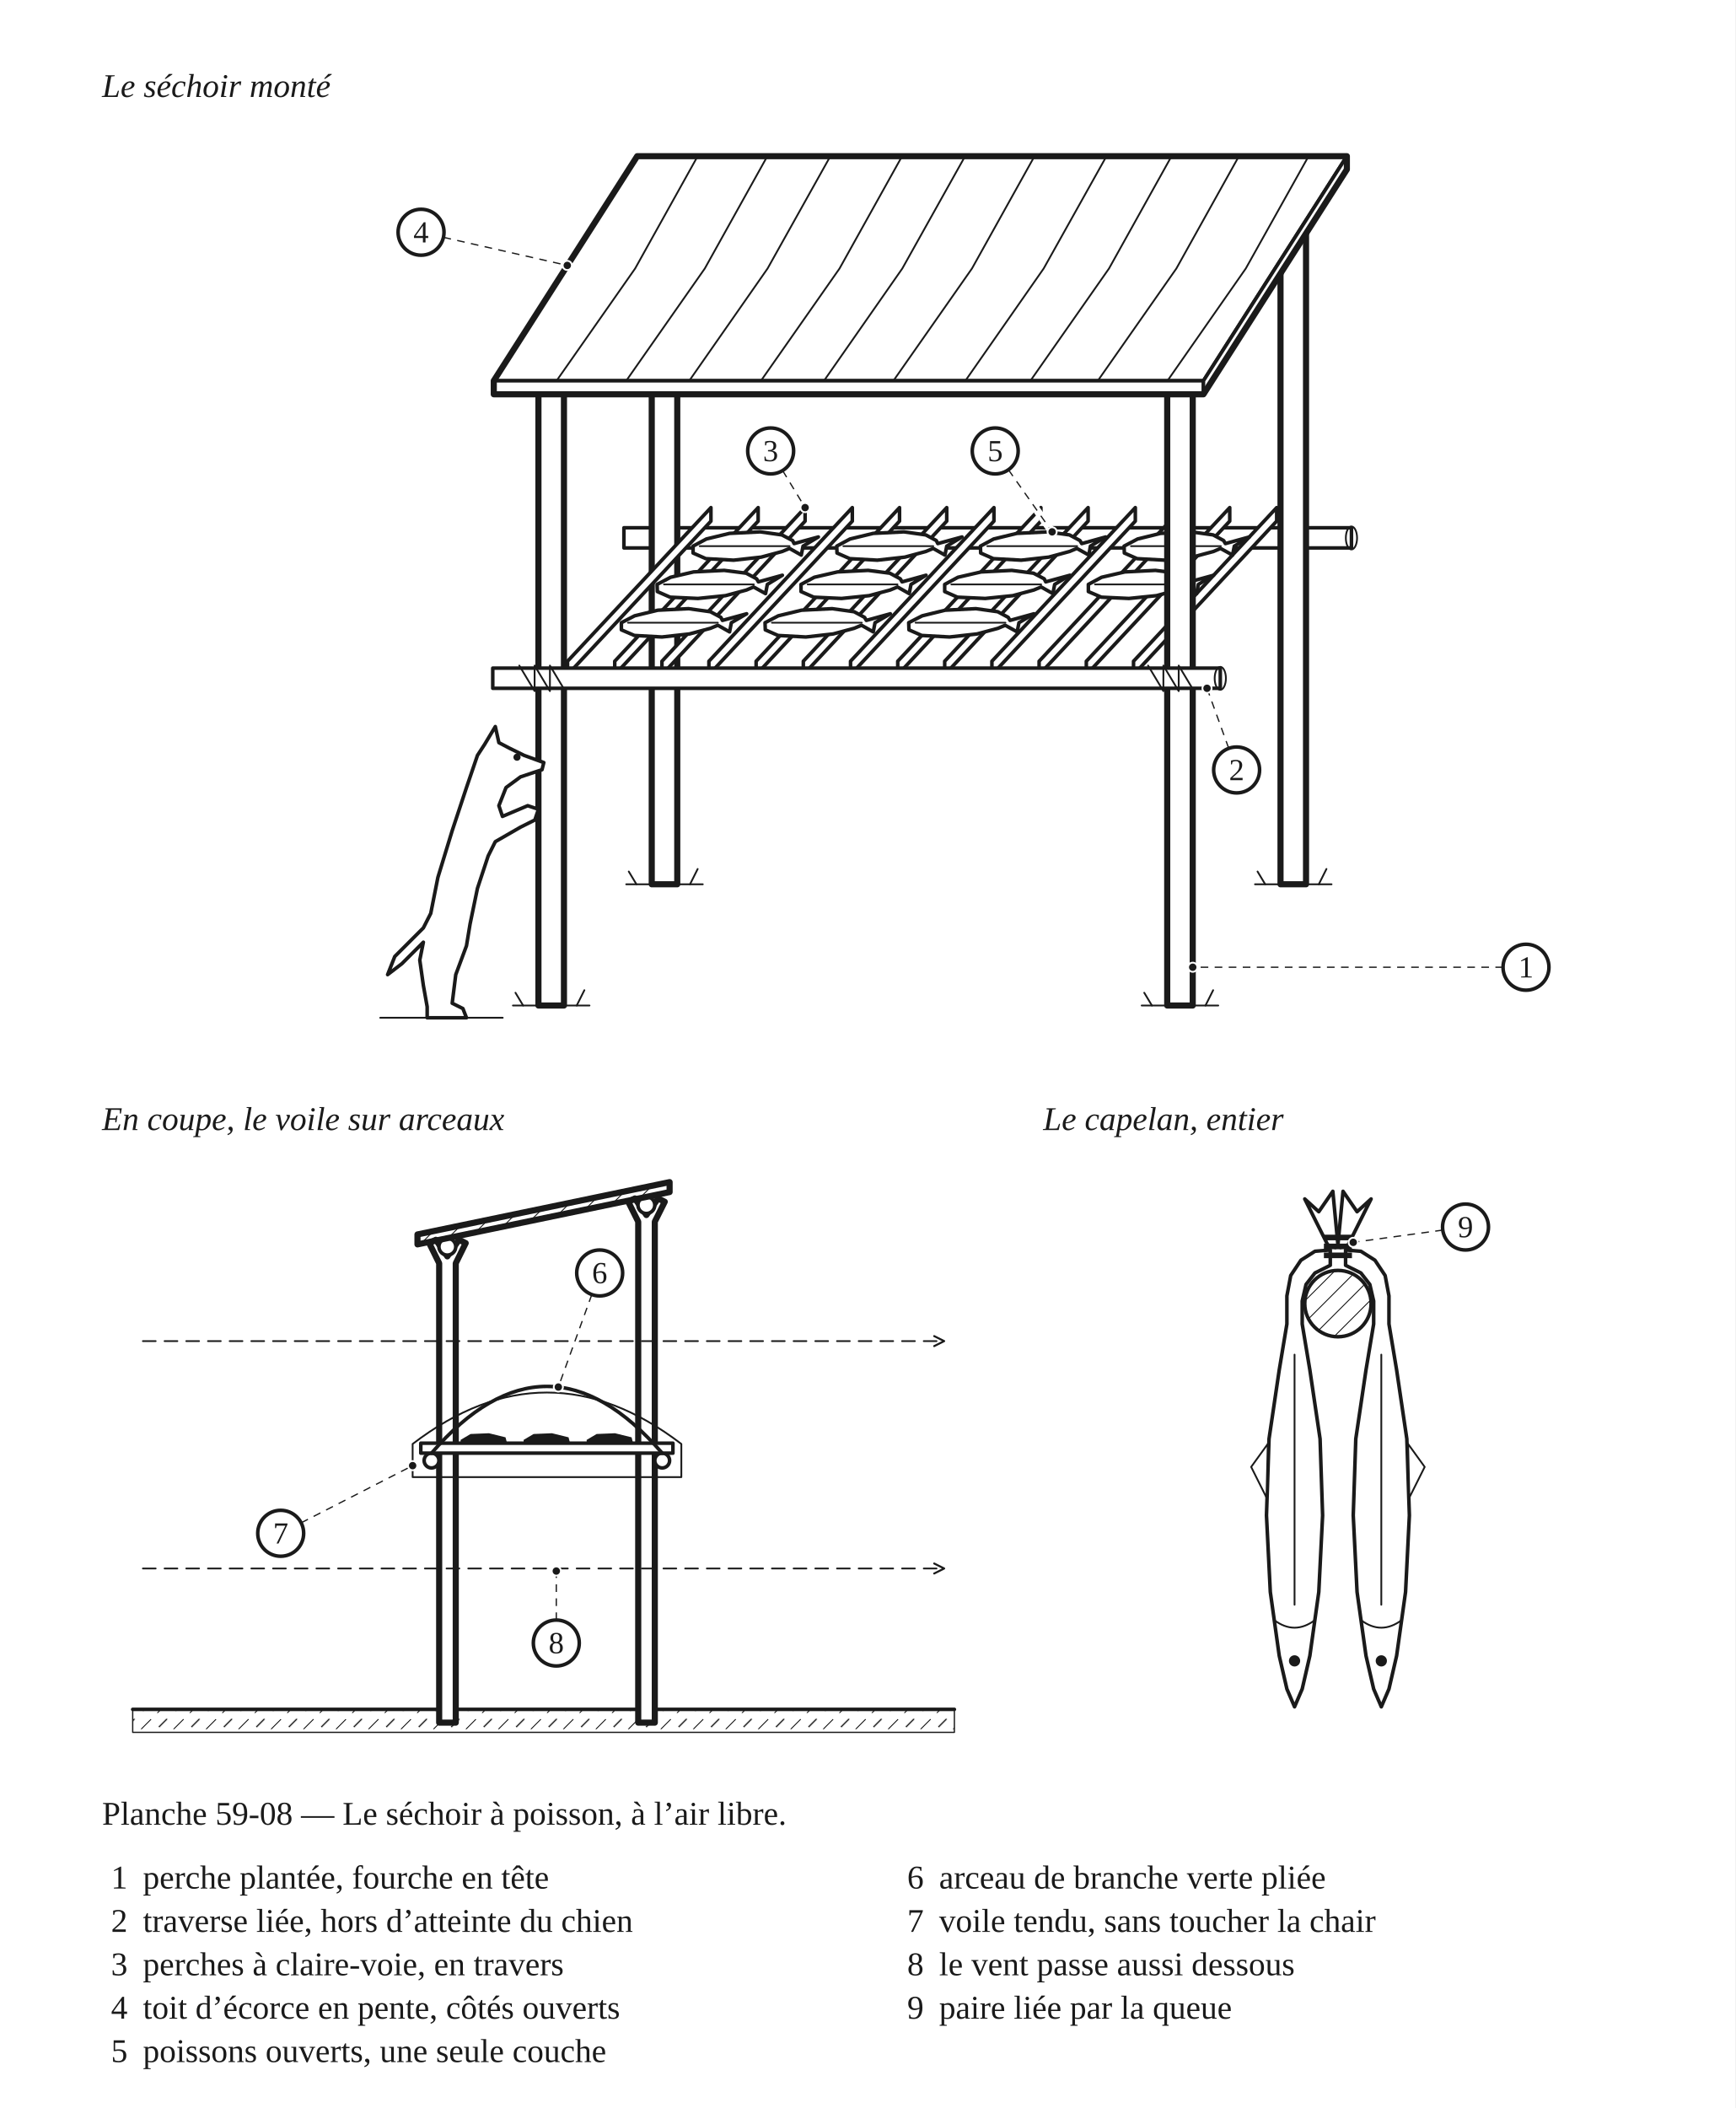
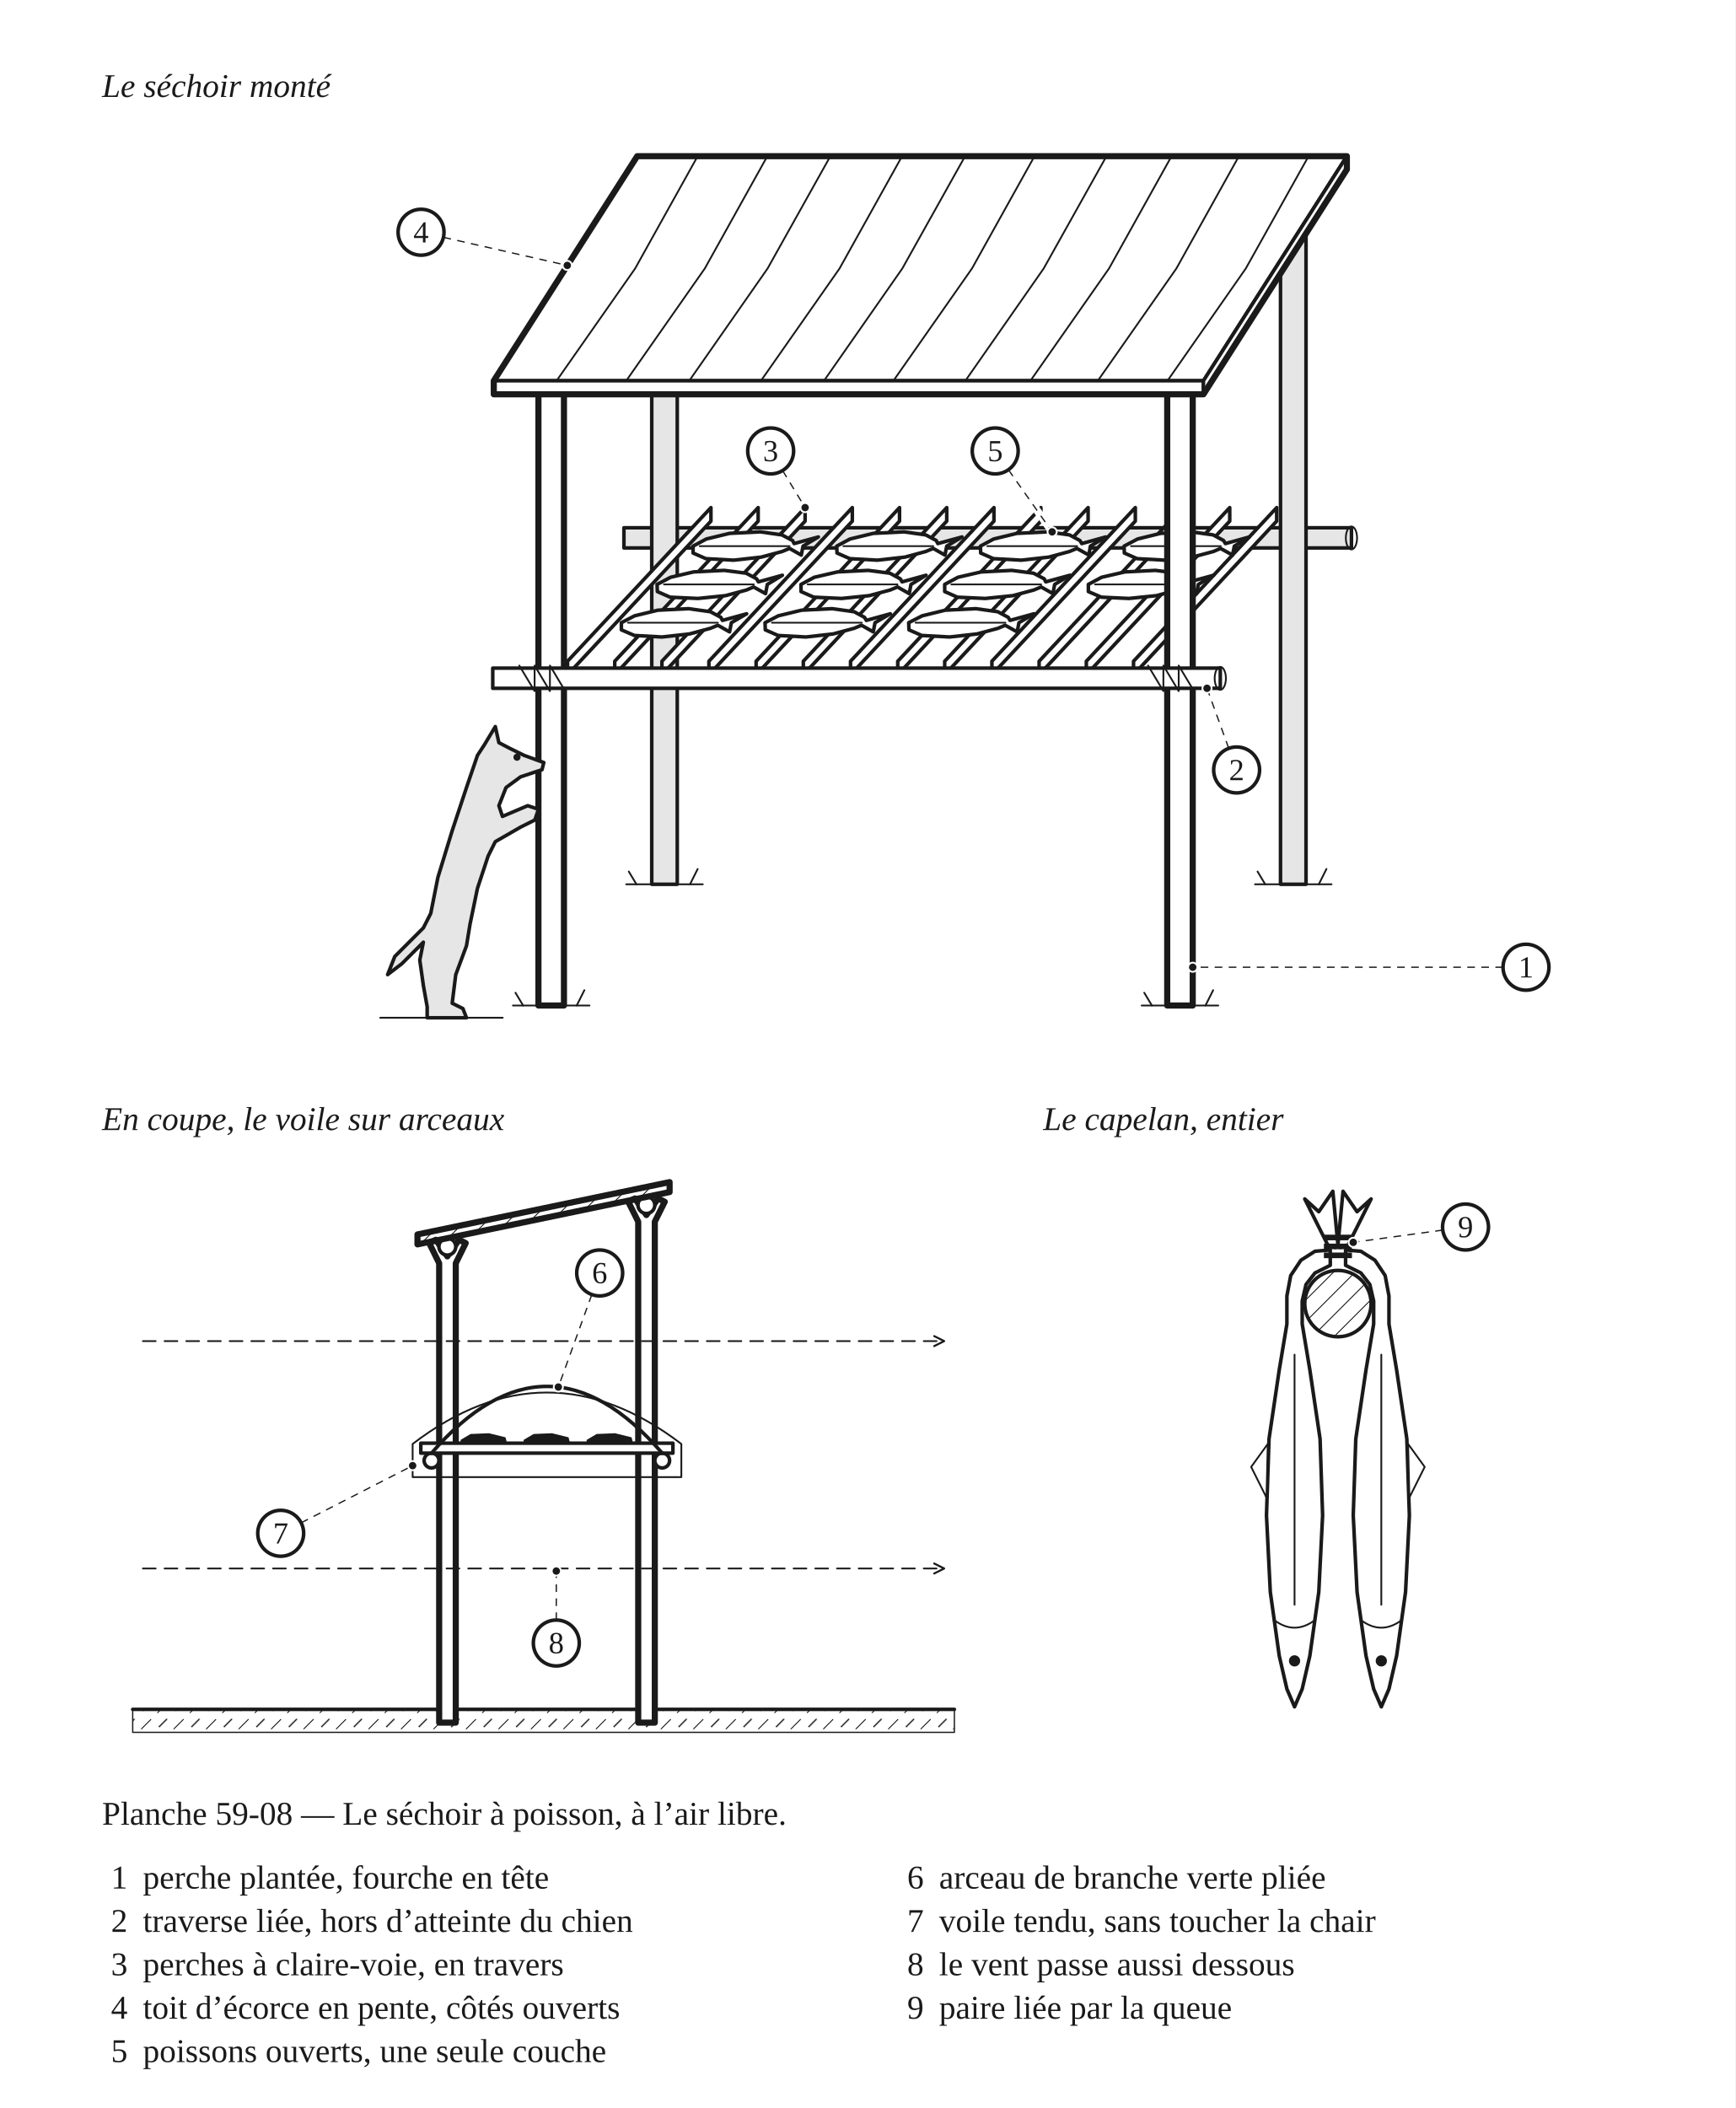
<svg xmlns="http://www.w3.org/2000/svg" width="680" height="826" viewBox="0 0 680 826" role="img">
  <defs>
    <pattern id="h-bois" width="6" height="6" patternUnits="userSpaceOnUse" patternTransform="rotate(45)">
      <line x1="0" y1="0" x2="0" y2="6" stroke="#1A1A1A" stroke-width="0.7" />
    </pattern>
    <pattern id="h-terre" width="9" height="9" patternUnits="userSpaceOnUse" patternTransform="rotate(45)">
      <line x1="0" y1="0" x2="0" y2="5.5" stroke="#1A1A1A" stroke-width="0.7" />
      <line x1="4.5" y1="4.5" x2="4.5" y2="9" stroke="#1A1A1A" stroke-width="0.5" />
    </pattern>
    <marker id="fl" viewBox="0 0 10 10" refX="9" refY="5" markerWidth="7" markerHeight="7" orient="auto-start-reverse">
      <path d="M1 1 L9 5 L1 9" fill="none" stroke="#1A1A1A" stroke-width="1.6" stroke-linecap="round" stroke-linejoin="round" />
    </marker>
  </defs>
  <rect x="0" y="0" width="680" height="826" fill="#FFFFFF" />
  <text x="40" y="38" font-family="Georgia, 'Times New Roman', serif" font-size="13" font-style="italic" fill="#1A1A1A">Le séchoir monté</text>
  <g transform="translate(40 46)" data-vue="ensemble">
    <line x1="205.4" y1="300.5" x2="235.4" y2="300.5" fill="none" stroke="#1A1A1A" stroke-width="0.7" stroke-linejoin="round" stroke-linecap="round" />
    <line x1="209.4" y1="300.5" x2="206.4" y2="295.5" fill="none" stroke="#1A1A1A" stroke-width="0.7" stroke-linejoin="round" stroke-linecap="round" />
    <line x1="230.4" y1="300.5" x2="233.4" y2="294.5" fill="none" stroke="#1A1A1A" stroke-width="0.7" stroke-linejoin="round" stroke-linecap="round" />
    <line x1="451.8" y1="300.5" x2="481.8" y2="300.5" fill="none" stroke="#1A1A1A" stroke-width="0.7" stroke-linejoin="round" stroke-linecap="round" />
    <line x1="455.8" y1="300.5" x2="452.8" y2="295.5" fill="none" stroke="#1A1A1A" stroke-width="0.7" stroke-linejoin="round" stroke-linecap="round" />
    <line x1="476.8" y1="300.5" x2="479.8" y2="294.5" fill="none" stroke="#1A1A1A" stroke-width="0.7" stroke-linejoin="round" stroke-linecap="round" />
    <line x1="161" y1="348" x2="191" y2="348" fill="none" stroke="#1A1A1A" stroke-width="0.7" stroke-linejoin="round" stroke-linecap="round" />
    <line x1="165" y1="348" x2="162" y2="343" fill="none" stroke="#1A1A1A" stroke-width="0.7" stroke-linejoin="round" stroke-linecap="round" />
    <line x1="186" y1="348" x2="189" y2="342" fill="none" stroke="#1A1A1A" stroke-width="0.7" stroke-linejoin="round" stroke-linecap="round" />
    <line x1="407.4" y1="348" x2="437.4" y2="348" fill="none" stroke="#1A1A1A" stroke-width="0.7" stroke-linejoin="round" stroke-linecap="round" />
    <line x1="411.4" y1="348" x2="408.4" y2="343" fill="none" stroke="#1A1A1A" stroke-width="0.7" stroke-linejoin="round" stroke-linecap="round" />
    <line x1="432.4" y1="348" x2="435.4" y2="342" fill="none" stroke="#1A1A1A" stroke-width="0.7" stroke-linejoin="round" stroke-linecap="round" />
-     <path d="M204.5 160.8 L489.6 160.8 L489.6 168.7 L204.5 168.7 Z" fill="#FFFFFF" stroke="none" />
+     <path d="M204.5 160.8 L489.6 160.8 L489.6 168.7 L204.5 168.7 Z" fill="#E6E6E6" stroke="none" />
    <path d="M204.5 160.8 L489.6 160.8 L489.6 168.7 L204.5 168.7 Z" fill="none" stroke="#1A1A1A" stroke-width="1.4" stroke-linejoin="round" stroke-linecap="round" />
    <ellipse cx="489.6" cy="164.8" rx="2.2" ry="4.5" fill="none" stroke="#1A1A1A" stroke-width="0.7" stroke-linejoin="round" stroke-linecap="round" />
-     <path d="M215.4 300.5 L225.4 300.5 L225.4 33.8 L215.4 33.8 Z" fill="#FFFFFF" stroke="none" />
-     <path d="M215.4 300.5 L225.4 300.5 L225.4 33.8 L215.4 33.8 Z" fill="none" stroke="#1A1A1A" stroke-width="2.4" stroke-linejoin="round" stroke-linecap="round" />
-     <path d="M461.8 300.5 L471.8 300.5 L471.8 33.8 L461.8 33.8 Z" fill="#FFFFFF" stroke="none" />
-     <path d="M461.8 300.5 L471.8 300.5 L471.8 33.8 L461.8 33.8 Z" fill="none" stroke="#1A1A1A" stroke-width="2.4" stroke-linejoin="round" stroke-linecap="round" />
+     <path d="M215.4 300.5 L225.4 300.5 L225.4 33.8 L215.4 33.8 Z" fill="#E6E6E6" stroke="none" />
+     <path d="M215.4 300.5 L225.4 300.5 L225.4 33.8 L215.4 33.8 Z" fill="none" stroke="#1A1A1A" stroke-width="1.4" stroke-linejoin="round" stroke-linecap="round" />
+     <path d="M461.8 300.5 L471.8 300.5 L471.8 33.8 L461.8 33.8 Z" fill="#E6E6E6" stroke="none" />
+     <path d="M461.8 300.5 L471.8 300.5 L471.8 33.8 L461.8 33.8 Z" fill="none" stroke="#1A1A1A" stroke-width="1.4" stroke-linejoin="round" stroke-linecap="round" />
    <path d="M182.4 213.1 L238.6 152.9 L238.6 158.2 L182.4 218.4 Z" fill="#FFFFFF" stroke="none" />
    <path d="M182.4 213.1 L238.6 152.9 L238.6 158.2 L182.4 218.4 Z" fill="none" stroke="#1A1A1A" stroke-width="1.4" stroke-linejoin="round" stroke-linecap="round" />
    <path d="M200.9 213.1 L257.1 152.9 L257.1 158.2 L200.9 218.4 Z" fill="#FFFFFF" stroke="none" />
    <path d="M200.9 213.1 L257.1 152.9 L257.1 158.2 L200.9 218.4 Z" fill="none" stroke="#1A1A1A" stroke-width="1.4" stroke-linejoin="round" stroke-linecap="round" />
    <path d="M219.4 213.1 L275.5 152.9 L275.5 158.2 L219.4 218.4 Z" fill="#FFFFFF" stroke="none" />
    <path d="M219.4 213.1 L275.5 152.9 L275.5 158.2 L219.4 218.4 Z" fill="none" stroke="#1A1A1A" stroke-width="1.4" stroke-linejoin="round" stroke-linecap="round" />
    <path d="M237.8 213.1 L294 152.9 L294 158.2 L237.8 218.4 Z" fill="#FFFFFF" stroke="none" />
    <path d="M237.8 213.1 L294 152.9 L294 158.2 L237.8 218.4 Z" fill="none" stroke="#1A1A1A" stroke-width="1.4" stroke-linejoin="round" stroke-linecap="round" />
    <path d="M256.3 213.1 L312.5 152.9 L312.5 158.2 L256.3 218.4 Z" fill="#FFFFFF" stroke="none" />
    <path d="M256.3 213.1 L312.5 152.9 L312.5 158.2 L256.3 218.4 Z" fill="none" stroke="#1A1A1A" stroke-width="1.4" stroke-linejoin="round" stroke-linecap="round" />
    <path d="M274.8 213.1 L331 152.9 L331 158.2 L274.8 218.4 Z" fill="#FFFFFF" stroke="none" />
    <path d="M274.8 213.1 L331 152.9 L331 158.2 L274.8 218.4 Z" fill="none" stroke="#1A1A1A" stroke-width="1.4" stroke-linejoin="round" stroke-linecap="round" />
    <path d="M293.3 213.1 L349.5 152.9 L349.5 158.2 L293.3 218.4 Z" fill="#FFFFFF" stroke="none" />
    <path d="M293.3 213.1 L349.5 152.9 L349.5 158.2 L293.3 218.4 Z" fill="none" stroke="#1A1A1A" stroke-width="1.4" stroke-linejoin="round" stroke-linecap="round" />
    <path d="M311.8 213.1 L367.9 152.9 L367.9 158.2 L311.8 218.4 Z" fill="#FFFFFF" stroke="none" />
    <path d="M311.8 213.1 L367.9 152.9 L367.9 158.2 L311.8 218.4 Z" fill="none" stroke="#1A1A1A" stroke-width="1.4" stroke-linejoin="round" stroke-linecap="round" />
    <path d="M330.2 213.1 L386.4 152.9 L386.4 158.2 L330.2 218.4 Z" fill="#FFFFFF" stroke="none" />
    <path d="M330.2 213.1 L386.4 152.9 L386.4 158.2 L330.2 218.4 Z" fill="none" stroke="#1A1A1A" stroke-width="1.4" stroke-linejoin="round" stroke-linecap="round" />
    <path d="M348.7 213.1 L404.9 152.9 L404.9 158.2 L348.7 218.4 Z" fill="#FFFFFF" stroke="none" />
    <path d="M348.7 213.1 L404.9 152.9 L404.9 158.2 L348.7 218.4 Z" fill="none" stroke="#1A1A1A" stroke-width="1.4" stroke-linejoin="round" stroke-linecap="round" />
    <path d="M367.2 213.1 L423.4 152.9 L423.4 158.2 L367.2 218.4 Z" fill="#FFFFFF" stroke="none" />
    <path d="M367.2 213.1 L423.4 152.9 L423.4 158.2 L367.2 218.4 Z" fill="none" stroke="#1A1A1A" stroke-width="1.4" stroke-linejoin="round" stroke-linecap="round" />
    <path d="M385.7 213.1 L441.9 152.9 L441.9 158.2 L385.7 218.4 Z" fill="#FFFFFF" stroke="none" />
    <path d="M385.7 213.1 L441.9 152.9 L441.9 158.2 L385.7 218.4 Z" fill="none" stroke="#1A1A1A" stroke-width="1.4" stroke-linejoin="round" stroke-linecap="round" />
    <path d="M404.2 213.1 L460.3 152.9 L460.3 158.2 L404.2 218.4 Z" fill="#FFFFFF" stroke="none" />
    <path d="M404.2 213.1 L460.3 152.9 L460.3 158.2 L404.2 218.4 Z" fill="none" stroke="#1A1A1A" stroke-width="1.4" stroke-linejoin="round" stroke-linecap="round" />
    <path d="M203.5 198 L203.5 200.8 L208.6 203 L219.4 203.6 L230.2 202.4 L238.4 200.2 L241.3 199 L245.9 201.6 L246.6 198 L252.6 194.5 L243.1 197.1 L242.5 195.9 L238.4 193.7 L229.8 192.5 L217.8 193.1 L208.7 195.3 Z" fill="#FFFFFF" stroke="none" />
    <path d="M203.5 198 L203.5 200.8 L208.6 203 L219.4 203.6 L230.2 202.4 L238.4 200.2 L241.3 199 L245.9 201.6 L246.6 198 L252.6 194.5 L243.1 197.1 L242.5 195.9 L238.4 193.7 L229.8 192.5 L217.8 193.1 L208.7 195.3 Z" fill="none" stroke="#1A1A1A" stroke-width="1.4" stroke-linejoin="round" stroke-linecap="round" />
    <path d="M206.1 198 L241.3 198" fill="none" stroke="#1A1A1A" stroke-width="0.7" stroke-linejoin="round" stroke-linecap="round" />
    <path d="M259.8 198 L259.9 200.8 L264.9 203 L275.8 203.6 L286.5 202.4 L294.7 200.2 L297.6 199 L302.2 201.6 L302.9 198 L308.9 194.5 L299.5 197.1 L298.8 195.9 L294.7 193.7 L286.1 192.5 L274.1 193.1 L265 195.3 Z" fill="#FFFFFF" stroke="none" />
    <path d="M259.8 198 L259.9 200.8 L264.9 203 L275.8 203.6 L286.5 202.4 L294.7 200.2 L297.6 199 L302.2 201.6 L302.9 198 L308.9 194.5 L299.5 197.1 L298.8 195.9 L294.7 193.7 L286.1 192.5 L274.1 193.1 L265 195.3 Z" fill="none" stroke="#1A1A1A" stroke-width="1.4" stroke-linejoin="round" stroke-linecap="round" />
    <path d="M262.5 198 L297.7 198" fill="none" stroke="#1A1A1A" stroke-width="0.7" stroke-linejoin="round" stroke-linecap="round" />
    <path d="M316.1 198 L316.2 200.8 L321.2 203 L332.1 203.6 L342.9 202.4 L351.1 200.2 L353.9 199 L358.6 201.6 L359.3 198 L365.2 194.5 L355.8 197.1 L355.1 195.9 L351 193.7 L342.4 192.5 L330.4 193.1 L321.4 195.3 Z" fill="#FFFFFF" stroke="none" />
    <path d="M316.1 198 L316.2 200.8 L321.2 203 L332.1 203.6 L342.9 202.4 L351.1 200.2 L353.9 199 L358.6 201.6 L359.3 198 L365.2 194.5 L355.8 197.1 L355.1 195.9 L351 193.7 L342.4 192.5 L330.4 193.1 L321.4 195.3 Z" fill="none" stroke="#1A1A1A" stroke-width="1.4" stroke-linejoin="round" stroke-linecap="round" />
    <path d="M318.8 198 L354 198" fill="none" stroke="#1A1A1A" stroke-width="0.7" stroke-linejoin="round" stroke-linecap="round" />
    <path d="M217.5 183 L217.6 185.8 L222.6 188 L233.5 188.5 L244.3 187.4 L252.5 185.2 L255.3 184 L260 186.6 L260.7 183 L266.6 179.4 L257.2 182 L256.5 180.8 L252.4 178.6 L243.8 177.5 L231.8 178.1 L222.8 180.2 Z" fill="#FFFFFF" stroke="none" />
    <path d="M217.5 183 L217.6 185.8 L222.6 188 L233.5 188.5 L244.3 187.4 L252.5 185.2 L255.3 184 L260 186.6 L260.7 183 L266.6 179.4 L257.2 182 L256.5 180.8 L252.4 178.6 L243.8 177.5 L231.8 178.1 L222.8 180.2 Z" fill="none" stroke="#1A1A1A" stroke-width="1.4" stroke-linejoin="round" stroke-linecap="round" />
    <path d="M220.2 183 L255.4 183" fill="none" stroke="#1A1A1A" stroke-width="0.7" stroke-linejoin="round" stroke-linecap="round" />
    <path d="M273.9 183 L273.9 185.8 L278.9 188 L289.8 188.5 L300.6 187.4 L308.8 185.2 L311.7 184 L316.3 186.6 L317 183 L322.9 179.4 L313.5 182 L312.8 180.8 L308.7 178.6 L300.2 177.5 L288.2 178.1 L279.1 180.2 Z" fill="#FFFFFF" stroke="none" />
    <path d="M273.9 183 L273.9 185.8 L278.9 188 L289.8 188.5 L300.6 187.4 L308.8 185.2 L311.7 184 L316.3 186.6 L317 183 L322.9 179.4 L313.5 182 L312.8 180.8 L308.7 178.6 L300.2 177.5 L288.2 178.1 L279.1 180.2 Z" fill="none" stroke="#1A1A1A" stroke-width="1.4" stroke-linejoin="round" stroke-linecap="round" />
    <path d="M276.5 183 L311.7 183" fill="none" stroke="#1A1A1A" stroke-width="0.7" stroke-linejoin="round" stroke-linecap="round" />
    <path d="M330.2 183 L330.2 185.8 L335.2 188 L346.1 188.5 L356.9 187.4 L365.1 185.2 L368 184 L372.6 186.6 L373.3 183 L379.3 179.4 L369.8 182 L369.2 180.8 L365 178.6 L356.5 177.5 L344.5 178.1 L335.4 180.2 Z" fill="#FFFFFF" stroke="none" />
    <path d="M330.2 183 L330.2 185.8 L335.2 188 L346.1 188.5 L356.9 187.4 L365.1 185.2 L368 184 L372.6 186.6 L373.3 183 L379.3 179.4 L369.8 182 L369.2 180.8 L365 178.6 L356.5 177.5 L344.5 178.1 L335.4 180.2 Z" fill="none" stroke="#1A1A1A" stroke-width="1.4" stroke-linejoin="round" stroke-linecap="round" />
    <path d="M332.8 183 L368 183" fill="none" stroke="#1A1A1A" stroke-width="0.7" stroke-linejoin="round" stroke-linecap="round" />
    <path d="M386.5 183 L386.5 185.8 L391.6 188 L402.4 188.5 L413.2 187.4 L421.4 185.2 L424.3 184 L428.9 186.6 L429.6 183 L435.6 179.4 L426.1 182 L425.5 180.8 L421.4 178.6 L412.8 177.5 L400.8 178.1 L391.7 180.2 Z" fill="#FFFFFF" stroke="none" />
    <path d="M386.5 183 L386.5 185.8 L391.6 188 L402.4 188.5 L413.2 187.4 L421.4 185.2 L424.3 184 L428.9 186.6 L429.6 183 L435.6 179.4 L426.1 182 L425.5 180.8 L421.4 178.6 L412.8 177.5 L400.8 178.1 L391.7 180.2 Z" fill="none" stroke="#1A1A1A" stroke-width="1.4" stroke-linejoin="round" stroke-linecap="round" />
    <path d="M389.1 183 L424.3 183" fill="none" stroke="#1A1A1A" stroke-width="0.7" stroke-linejoin="round" stroke-linecap="round" />
    <path d="M231.6 168 L231.6 170.7 L236.6 172.9 L247.5 173.5 L258.3 172.3 L266.5 170.1 L269.4 168.9 L274 171.5 L274.7 168 L280.7 164.4 L271.2 167 L270.6 165.8 L266.4 163.6 L257.9 162.4 L245.9 163 L236.8 165.2 Z" fill="#FFFFFF" stroke="none" />
    <path d="M231.6 168 L231.6 170.7 L236.6 172.9 L247.5 173.5 L258.3 172.3 L266.5 170.1 L269.4 168.9 L274 171.5 L274.7 168 L280.7 164.4 L271.2 167 L270.6 165.8 L266.4 163.6 L257.9 162.4 L245.9 163 L236.8 165.2 Z" fill="none" stroke="#1A1A1A" stroke-width="1.4" stroke-linejoin="round" stroke-linecap="round" />
    <path d="M234.2 168 L269.4 168" fill="none" stroke="#1A1A1A" stroke-width="0.7" stroke-linejoin="round" stroke-linecap="round" />
    <path d="M287.9 168 L288 170.7 L293 172.9 L303.8 173.5 L314.6 172.3 L322.8 170.1 L325.7 168.9 L330.3 171.5 L331 168 L337 164.4 L327.5 167 L326.9 165.8 L322.8 163.6 L314.2 162.4 L302.2 163 L293.1 165.2 Z" fill="#FFFFFF" stroke="none" />
    <path d="M287.9 168 L288 170.7 L293 172.9 L303.8 173.5 L314.6 172.3 L322.8 170.1 L325.7 168.9 L330.3 171.5 L331 168 L337 164.4 L327.5 167 L326.9 165.8 L322.8 163.6 L314.2 162.4 L302.2 163 L293.1 165.2 Z" fill="none" stroke="#1A1A1A" stroke-width="1.4" stroke-linejoin="round" stroke-linecap="round" />
    <path d="M290.5 168 L325.7 168" fill="none" stroke="#1A1A1A" stroke-width="0.7" stroke-linejoin="round" stroke-linecap="round" />
    <path d="M344.2 168 L344.3 170.7 L349.3 172.9 L360.2 173.5 L371 172.3 L379.1 170.1 L382 168.9 L386.7 171.5 L387.3 168 L393.3 164.4 L383.9 167 L383.2 165.8 L379.1 163.6 L370.5 162.4 L358.5 163 L349.4 165.2 Z" fill="#FFFFFF" stroke="none" />
    <path d="M344.2 168 L344.3 170.7 L349.3 172.9 L360.2 173.5 L371 172.3 L379.1 170.1 L382 168.9 L386.7 171.5 L387.3 168 L393.3 164.4 L383.9 167 L383.2 165.8 L379.1 163.6 L370.5 162.4 L358.5 163 L349.4 165.2 Z" fill="none" stroke="#1A1A1A" stroke-width="1.4" stroke-linejoin="round" stroke-linecap="round" />
    <path d="M346.9 168 L382.1 168" fill="none" stroke="#1A1A1A" stroke-width="0.7" stroke-linejoin="round" stroke-linecap="round" />
    <path d="M400.5 168 L400.6 170.7 L405.6 172.9 L416.5 173.5 L427.3 172.3 L435.5 170.1 L438.3 168.9 L443 171.5 L443.7 168 L449.6 164.4 L440.2 167 L439.5 165.8 L435.4 163.6 L426.8 162.4 L414.8 163 L405.8 165.2 Z" fill="#FFFFFF" stroke="none" />
    <path d="M400.5 168 L400.6 170.7 L405.6 172.9 L416.5 173.5 L427.3 172.3 L435.5 170.1 L438.3 168.9 L443 171.5 L443.7 168 L449.6 164.4 L440.2 167 L439.5 165.8 L435.4 163.6 L426.8 162.4 L414.8 163 L405.8 165.2 Z" fill="none" stroke="#1A1A1A" stroke-width="1.4" stroke-linejoin="round" stroke-linecap="round" />
    <path d="M403.2 168 L438.4 168" fill="none" stroke="#1A1A1A" stroke-width="0.7" stroke-linejoin="round" stroke-linecap="round" />
    <path d="M171 348 L181 348 L181 103.4 L171 103.4 Z" fill="#FFFFFF" stroke="none" />
    <path d="M171 348 L181 348 L181 103.4 L171 103.4 Z" fill="none" stroke="#1A1A1A" stroke-width="2.4" stroke-linejoin="round" stroke-linecap="round" />
    <path d="M417.4 348 L427.4 348 L427.4 103.4 L417.4 103.4 Z" fill="#FFFFFF" stroke="none" />
    <path d="M417.4 348 L427.4 348 L427.4 103.4 L417.4 103.4 Z" fill="none" stroke="#1A1A1A" stroke-width="2.4" stroke-linejoin="round" stroke-linecap="round" />
    <path d="M153.1 215.8 L438.2 215.8 L438.2 223.7 L153.1 223.7 Z" fill="#FFFFFF" stroke="none" />
    <path d="M153.1 215.8 L438.2 215.8 L438.2 223.7 L153.1 223.7 Z" fill="none" stroke="#1A1A1A" stroke-width="1.4" stroke-linejoin="round" stroke-linecap="round" />
    <ellipse cx="438.2" cy="219.8" rx="2.2" ry="4.5" fill="none" stroke="#1A1A1A" stroke-width="0.7" stroke-linejoin="round" stroke-linecap="round" />
    <path d="M163.5 214.8 L169.5 224.8 L169.5 214.8 L175.5 224.8 L175.5 214.8 L181.5 224.8" fill="none" stroke="#1A1A1A" stroke-width="0.7" stroke-linejoin="round" stroke-linecap="round" />
    <path d="M409.9 214.8 L415.9 224.8 L415.9 214.8 L421.9 224.8 L421.9 214.8 L427.9 224.8" fill="none" stroke="#1A1A1A" stroke-width="0.7" stroke-linejoin="round" stroke-linecap="round" />
    <path d="M153.5 103.2 L209.7 15.2 L487.8 15.2 L431.6 103.2 Z" fill="#FFFFFF" stroke="none" />
    <path d="M153.5 103.2 L209.7 15.2 L487.8 15.2 L431.6 103.2 Z" fill="none" stroke="#1A1A1A" stroke-width="1.4" stroke-linejoin="round" stroke-linecap="round" />
    <path d="M153.5 103.2 L431.6 103.2 L431.6 108.5 L153.5 108.5 Z" fill="#FFFFFF" stroke="none" />
    <path d="M153.5 103.2 L431.6 103.2 L431.6 108.5 L153.5 108.5 Z" fill="none" stroke="#1A1A1A" stroke-width="1.4" stroke-linejoin="round" stroke-linecap="round" />
    <path d="M431.6 103.2 L487.8 15.2 L487.8 20.4 L431.6 108.5 Z" fill="#FFFFFF" stroke="none" />
    <path d="M431.6 103.2 L487.8 15.2 L487.8 20.4 L431.6 108.5 Z" fill="none" stroke="#1A1A1A" stroke-width="1.4" stroke-linejoin="round" stroke-linecap="round" />
    <path d="M178.1 103.2 L208.9 59.2 L233.4 15.2" fill="none" stroke="#1A1A1A" stroke-width="0.7" stroke-linejoin="round" stroke-linecap="round" />
    <path d="M205.4 103.2 L236.2 59.2 L260.7 15.2" fill="none" stroke="#1A1A1A" stroke-width="0.7" stroke-linejoin="round" stroke-linecap="round" />
    <path d="M230.1 103.2 L260.8 59.2 L285.4 15.2" fill="none" stroke="#1A1A1A" stroke-width="0.7" stroke-linejoin="round" stroke-linecap="round" />
    <path d="M258.2 103.2 L289 59.2 L313.5 15.2" fill="none" stroke="#1A1A1A" stroke-width="0.7" stroke-linejoin="round" stroke-linecap="round" />
    <path d="M282.9 103.2 L313.6 59.2 L338.2 15.2" fill="none" stroke="#1A1A1A" stroke-width="0.7" stroke-linejoin="round" stroke-linecap="round" />
    <path d="M310.1 103.2 L340.9 59.2 L365.4 15.2" fill="none" stroke="#1A1A1A" stroke-width="0.7" stroke-linejoin="round" stroke-linecap="round" />
    <path d="M338.3 103.2 L369 59.2 L393.6 15.2" fill="none" stroke="#1A1A1A" stroke-width="0.7" stroke-linejoin="round" stroke-linecap="round" />
    <path d="M363.8 103.2 L394.6 59.2 L419.1 15.2" fill="none" stroke="#1A1A1A" stroke-width="0.7" stroke-linejoin="round" stroke-linecap="round" />
    <path d="M390.2 103.2 L421 59.2 L445.5 15.2" fill="none" stroke="#1A1A1A" stroke-width="0.7" stroke-linejoin="round" stroke-linecap="round" />
    <path d="M417.5 103.2 L448.2 59.2 L472.8 15.2" fill="none" stroke="#1A1A1A" stroke-width="0.7" stroke-linejoin="round" stroke-linecap="round" />
    <path d="M153.5 108.5 L153.5 103.2 L209.7 15.2 L487.8 15.2 L487.8 20.4 L431.6 108.5 Z" fill="none" stroke="#1A1A1A" stroke-width="2.4" stroke-linejoin="round" stroke-linecap="round" />
-     <path d="M142.8 352.8 L141.4 349.2 L137.2 347.1 L138.6 335.9 L142.8 324.6 L144.2 316.1 L147.1 302.1 L151.3 289.4 L154.1 283.8 L164 278.1 L169.6 275.3 L171 271.1 L166.8 269.7 L156.9 273.9 L155.5 269.7 L158.3 262.6 L164 258.4 L172.4 255.6 L173.1 252.8 L165.4 250 L159.7 247.2 L155.5 245 L154.1 238.7 L149.9 245.7 L147.1 250 L142.8 262.6 L137.2 279.5 L131.6 297.8 L128.8 311.9 L125.9 317.6 L114.7 328.8 L111.9 335.9 L117.5 331.6 L125.9 323.2 L124.5 330.2 L125.9 340.1 L127.4 348.5 L127.4 352.8 Z" fill="#FFFFFF" stroke="none" />
+     <path d="M142.8 352.8 L141.4 349.2 L137.2 347.1 L138.6 335.9 L142.8 324.6 L144.2 316.1 L147.1 302.1 L151.3 289.4 L154.1 283.8 L164 278.1 L169.6 275.3 L171 271.1 L166.8 269.7 L156.9 273.9 L155.5 269.7 L158.3 262.6 L164 258.4 L172.4 255.6 L173.1 252.8 L165.4 250 L159.7 247.2 L155.5 245 L154.1 238.7 L149.9 245.7 L147.1 250 L142.8 262.6 L137.2 279.5 L131.6 297.8 L128.8 311.9 L125.9 317.6 L114.7 328.8 L111.9 335.9 L117.5 331.6 L125.9 323.2 L124.5 330.2 L125.9 340.1 L127.4 348.5 L127.4 352.8 Z" fill="#E6E6E6" stroke="none" />
    <path d="M142.8 352.8 L141.4 349.2 L137.2 347.1 L138.6 335.9 L142.8 324.6 L144.2 316.1 L147.1 302.1 L151.3 289.4 L154.1 283.8 L164 278.1 L169.6 275.3 L171 271.1 L166.8 269.7 L156.9 273.9 L155.5 269.7 L158.3 262.6 L164 258.4 L172.4 255.6 L173.1 252.8 L165.4 250 L159.7 247.2 L155.5 245 L154.1 238.7 L149.9 245.7 L147.1 250 L142.8 262.6 L137.2 279.5 L131.6 297.8 L128.8 311.9 L125.9 317.6 L114.7 328.8 L111.9 335.9 L117.5 331.6 L125.9 323.2 L124.5 330.2 L125.9 340.1 L127.4 348.5 L127.4 352.8 Z" fill="none" stroke="#1A1A1A" stroke-width="1.4" stroke-linejoin="round" stroke-linecap="round" />
    <circle cx="162.6" cy="250.7" r="1.4" fill="#1A1A1A" stroke="none" />
    <line x1="109" y1="352.8" x2="157" y2="352.8" fill="none" stroke="#1A1A1A" stroke-width="0.7" stroke-linejoin="round" stroke-linecap="round" />
  </g>
  <text x="40" y="442.8" font-family="Georgia, 'Times New Roman', serif" font-size="13" font-style="italic" fill="#1A1A1A">En coupe, le voile sur arceaux</text>
  <g transform="translate(40 450.8)" data-vue="coupe">
    <rect x="12" y="219" width="322" height="9" fill="url(#h-terre)" stroke="#1A1A1A" stroke-width="0.5" stroke-linejoin="round" />
    <line x1="12" y1="219" x2="334" y2="219" fill="none" stroke="#1A1A1A" stroke-width="1.4" stroke-linejoin="round" stroke-linecap="round" />
    <path d="M132.1 224.2 L132.1 44.2 L128.2 36.3 L130.8 35 L135.3 41.5 L139.9 35 L142.5 36.3 L138.6 44.2 L138.6 224.2 Z" fill="#FFFFFF" stroke="none" />
    <path d="M132.1 224.2 L132.1 44.2 L128.2 36.3 L130.8 35 L135.3 41.5 L139.9 35 L142.5 36.3 L138.6 44.2 L138.6 224.2 Z" fill="none" stroke="#1A1A1A" stroke-width="2.4" stroke-linejoin="round" stroke-linecap="round" />
    <path d="M210.1 224.2 L210.1 27.9 L206.2 20.1 L208.8 18.8 L213.3 25.3 L217.9 18.8 L220.5 20.1 L216.6 27.9 L216.6 224.2 Z" fill="#FFFFFF" stroke="none" />
    <path d="M210.1 224.2 L210.1 27.9 L206.2 20.1 L208.8 18.8 L213.3 25.3 L217.9 18.8 L220.5 20.1 L216.6 27.9 L216.6 224.2 Z" fill="none" stroke="#1A1A1A" stroke-width="2.4" stroke-linejoin="round" stroke-linecap="round" />
    <circle cx="135.3" cy="37.7" r="3.3" fill="#FFFFFF" stroke="none" />
    <circle cx="135.3" cy="37.7" r="3.3" fill="none" stroke="#1A1A1A" stroke-width="1.4" stroke-linejoin="round" stroke-linecap="round" />
    <circle cx="213.3" cy="21.4" r="3.3" fill="#FFFFFF" stroke="none" />
    <circle cx="213.3" cy="21.4" r="3.3" fill="none" stroke="#1A1A1A" stroke-width="1.4" stroke-linejoin="round" stroke-linecap="round" />
    <path d="M123.6 36.8 L222.4 16.3 L222.4 12.4 L123.6 32.9 Z" fill="url(#h-bois)" stroke="#1A1A1A" stroke-width="2.4" stroke-linejoin="round" />
    <circle cx="129.1" cy="121.5" r="2.9" fill="#FFFFFF" stroke="none" />
    <circle cx="129.1" cy="121.5" r="2.9" fill="none" stroke="#1A1A1A" stroke-width="1.4" stroke-linejoin="round" stroke-linecap="round" />
    <circle cx="219.5" cy="121.5" r="2.9" fill="#FFFFFF" stroke="none" />
    <circle cx="219.5" cy="121.5" r="2.9" fill="none" stroke="#1A1A1A" stroke-width="1.4" stroke-linejoin="round" stroke-linecap="round" />
    <path d="M124.9 118.6 L223.7 118.6 L223.7 114.7 L124.9 114.7 Z" fill="#FFFFFF" stroke="none" />
    <path d="M124.9 118.6 L223.7 118.6 L223.7 114.7 L124.9 114.7 Z" fill="none" stroke="#1A1A1A" stroke-width="1.4" stroke-linejoin="round" stroke-linecap="round" />
    <path d="M140.5 114.7 L158.7 114.7 L158.1 112.4 L151.6 110.8 L144.4 111.1 L140.5 113.4 Z" fill="#1A1A1A" stroke="none" />
    <path d="M165.2 114.7 L183.4 114.7 L182.8 112.4 L176.3 110.8 L169.1 111.1 L165.2 113.4 Z" fill="#1A1A1A" stroke="none" />
    <path d="M189.9 114.7 L208.1 114.7 L207.5 112.4 L201 110.8 L193.8 111.1 L189.9 113.4 Z" fill="#1A1A1A" stroke="none" />
    <path d="M 129.1 118.6 Q 174.3 66.3 219.5 118.6" fill="none" stroke="#1A1A1A" stroke-width="1.4" stroke-linejoin="round" stroke-linecap="round" />
    <path d="M 121.7 128 L 121.7 115 Q 174.3 74.7 227 115 L 227 128 Z" fill="none" stroke="#1A1A1A" stroke-width="0.7" stroke-linejoin="round" stroke-linecap="round" />
    <path d="M 16 163.8 L 330 163.8" fill="none" stroke="#1A1A1A" stroke-width="0.7" stroke-linejoin="round" stroke-linecap="round" stroke-dasharray="5 3.5" marker-end="url(#fl)" />
    <path d="M 16 74.7 L 330 74.7" fill="none" stroke="#1A1A1A" stroke-width="0.7" stroke-linejoin="round" stroke-linecap="round" stroke-dasharray="5 3.5" marker-end="url(#fl)" />
  </g>
  <text x="408.8" y="442.8" font-family="Georgia, 'Times New Roman', serif" font-size="13" font-style="italic" fill="#1A1A1A">Le capelan, entier</text>
  <g transform="translate(408.8 450.8)" data-vue="capelan">
    <circle cx="115.5" cy="60" r="13" fill="url(#h-bois)" stroke="#1A1A1A" stroke-width="1.4" stroke-linejoin="round" />
    <path d="M118.5 39 L124.5 39.5 L130 43 L134 49 L135.5 57 L135.5 68 L135.5 68 L138.5 86 L142.5 113 L143.5 143 L142 173 L138.5 198 L135.5 211 L132.5 218 L132.5 218 L129.5 211 L126.5 198 L123 173 L121.5 143 L122.5 113 L126.5 86 L129.5 68 L129.5 68 L129.5 59 L128 52.5 L124.5 48 L118.5 45 Z" fill="#FFFFFF" stroke="none" />
    <path d="M118.5 39 L124.5 39.5 L130 43 L134 49 L135.5 57 L135.5 68 L135.5 68 L138.5 86 L142.5 113 L143.5 143 L142 173 L138.5 198 L135.5 211 L132.5 218 L132.5 218 L129.5 211 L126.5 198 L123 173 L121.5 143 L122.5 113 L126.5 86 L129.5 68 L129.5 68 L129.5 59 L128 52.5 L124.5 48 L118.5 45 Z" fill="none" stroke="#1A1A1A" stroke-width="1.4" stroke-linejoin="round" stroke-linecap="round" />
    <path d="M143 115 L149.5 124 L143.5 136 Z" fill="#FFFFFF" stroke="none" />
    <path d="M143 115 L149.5 124 L143.5 136 Z" fill="none" stroke="#1A1A1A" stroke-width="0.7" stroke-linejoin="round" stroke-linecap="round" />
    <circle cx="132.5" cy="200" r="2.2" fill="#1A1A1A" stroke="none" />
    <path d="M 140.5 184 Q 132.5 190 124.5 184" fill="none" stroke="#1A1A1A" stroke-width="0.7" stroke-linejoin="round" stroke-linecap="round" />
    <path d="M132.5 80 L132.5 178" fill="none" stroke="#1A1A1A" stroke-width="0.7" stroke-linejoin="round" stroke-linecap="round" />
    <path d="M116.5 38 L119.5 37 L128.5 19 L123 24 L117.5 16 L115.5 37 Z" fill="#FFFFFF" stroke="none" />
    <path d="M116.5 38 L119.5 37 L128.5 19 L123 24 L117.5 16 L115.5 37 Z" fill="none" stroke="#1A1A1A" stroke-width="1.4" stroke-linejoin="round" stroke-linecap="round" />
    <path d="M112.5 39 L106.5 39.5 L101 43 L97 49 L95.5 57 L95.5 68 L95.5 68 L92.5 86 L88.5 113 L87.5 143 L89 173 L92.5 198 L95.5 211 L98.5 218 L98.5 218 L101.5 211 L104.5 198 L108 173 L109.5 143 L108.5 113 L104.5 86 L101.5 68 L101.5 68 L101.5 59 L103 52.5 L106.5 48 L112.5 45 Z" fill="#FFFFFF" stroke="none" />
    <path d="M112.5 39 L106.5 39.5 L101 43 L97 49 L95.5 57 L95.5 68 L95.5 68 L92.5 86 L88.5 113 L87.5 143 L89 173 L92.5 198 L95.5 211 L98.5 218 L98.5 218 L101.5 211 L104.5 198 L108 173 L109.5 143 L108.5 113 L104.5 86 L101.5 68 L101.5 68 L101.5 59 L103 52.5 L106.5 48 L112.5 45 Z" fill="none" stroke="#1A1A1A" stroke-width="1.4" stroke-linejoin="round" stroke-linecap="round" />
    <path d="M88 115 L81.5 124 L87.5 136 Z" fill="#FFFFFF" stroke="none" />
    <path d="M88 115 L81.5 124 L87.5 136 Z" fill="none" stroke="#1A1A1A" stroke-width="0.7" stroke-linejoin="round" stroke-linecap="round" />
    <circle cx="98.5" cy="200" r="2.2" fill="#1A1A1A" stroke="none" />
    <path d="M 90.5 184 Q 98.5 190 106.5 184" fill="none" stroke="#1A1A1A" stroke-width="0.7" stroke-linejoin="round" stroke-linecap="round" />
    <path d="M98.5 80 L98.5 178" fill="none" stroke="#1A1A1A" stroke-width="0.7" stroke-linejoin="round" stroke-linecap="round" />
    <path d="M114.5 38 L111.5 37 L102.5 19 L108 24 L113.5 16 L115.5 37 Z" fill="#FFFFFF" stroke="none" />
    <path d="M114.5 38 L111.5 37 L102.5 19 L108 24 L113.5 16 L115.5 37 Z" fill="none" stroke="#1A1A1A" stroke-width="1.4" stroke-linejoin="round" stroke-linecap="round" />
    <rect x="110" y="33" width="11" height="2.2" fill="#1A1A1A" stroke="none" />
    <rect x="110" y="36.5" width="11" height="2.2" fill="#1A1A1A" stroke="none" />
    <rect x="110" y="40" width="11" height="2.2" fill="#1A1A1A" stroke="none" />
  </g>
  <line x1="589" y1="379" x2="467.4" y2="379" fill="none" stroke="#FFFFFF" stroke-width="3" stroke-linecap="round" />
  <line x1="589" y1="379" x2="467.4" y2="379" fill="none" stroke="#1A1A1A" stroke-width="0.5" stroke-dasharray="3 2.5" />
  <circle cx="467.4" cy="379" r="1.8" fill="#1A1A1A" stroke="#FFFFFF" stroke-width="0.7" />
  <circle cx="598" cy="379" r="9" fill="#FFFFFF" stroke="#1A1A1A" stroke-width="1.4" data-vue="ensemble" />
  <text x="598" y="383" text-anchor="middle" font-family="Georgia, 'Times New Roman', serif" font-size="12" fill="#1A1A1A">1</text>
  <line x1="481.5" y1="293.2" x2="473" y2="269.7" fill="none" stroke="#FFFFFF" stroke-width="3" stroke-linecap="round" />
  <line x1="481.5" y1="293.2" x2="473" y2="269.7" fill="none" stroke="#1A1A1A" stroke-width="0.5" stroke-dasharray="3 2.5" />
  <circle cx="473" cy="269.7" r="1.8" fill="#1A1A1A" stroke="#FFFFFF" stroke-width="0.7" />
  <circle cx="484.6" cy="301.7" r="9" fill="#FFFFFF" stroke="#1A1A1A" stroke-width="1.4" data-vue="ensemble" />
  <text x="484.6" y="305.7" text-anchor="middle" font-family="Georgia, 'Times New Roman', serif" font-size="12" fill="#1A1A1A">2</text>
  <line x1="306.7" y1="184.4" x2="315.5" y2="198.9" fill="none" stroke="#FFFFFF" stroke-width="3" stroke-linecap="round" />
  <line x1="306.7" y1="184.4" x2="315.5" y2="198.9" fill="none" stroke="#1A1A1A" stroke-width="0.5" stroke-dasharray="3 2.5" />
  <circle cx="315.5" cy="198.9" r="1.8" fill="#1A1A1A" stroke="#FFFFFF" stroke-width="0.7" />
  <circle cx="302" cy="176.7" r="9" fill="#FFFFFF" stroke="#1A1A1A" stroke-width="1.4" data-vue="ensemble" />
  <text x="302" y="180.7" text-anchor="middle" font-family="Georgia, 'Times New Roman', serif" font-size="12" fill="#1A1A1A">3</text>
  <line x1="173.8" y1="93" x2="222.3" y2="104" fill="none" stroke="#FFFFFF" stroke-width="3" stroke-linecap="round" />
  <line x1="173.8" y1="93" x2="222.3" y2="104" fill="none" stroke="#1A1A1A" stroke-width="0.5" stroke-dasharray="3 2.5" />
  <circle cx="222.3" cy="104" r="1.8" fill="#1A1A1A" stroke="#FFFFFF" stroke-width="0.7" />
  <circle cx="165" cy="91" r="9" fill="#FFFFFF" stroke="#1A1A1A" stroke-width="1.4" data-vue="ensemble" />
  <text x="165" y="95" text-anchor="middle" font-family="Georgia, 'Times New Roman', serif" font-size="12" fill="#1A1A1A">4</text>
  <line x1="395.2" y1="184.1" x2="412.3" y2="208.4" fill="none" stroke="#FFFFFF" stroke-width="3" stroke-linecap="round" />
  <line x1="395.2" y1="184.1" x2="412.3" y2="208.4" fill="none" stroke="#1A1A1A" stroke-width="0.5" stroke-dasharray="3 2.5" />
  <circle cx="412.3" cy="208.4" r="1.8" fill="#1A1A1A" stroke="#FFFFFF" stroke-width="0.7" />
  <circle cx="390" cy="176.7" r="9" fill="#FFFFFF" stroke="#1A1A1A" stroke-width="1.4" data-vue="ensemble" />
  <text x="390" y="180.7" text-anchor="middle" font-family="Georgia, 'Times New Roman', serif" font-size="12" fill="#1A1A1A">5</text>
  <line x1="231.9" y1="507.3" x2="218.8" y2="543.5" fill="none" stroke="#FFFFFF" stroke-width="3" stroke-linecap="round" />
  <line x1="231.9" y1="507.3" x2="218.8" y2="543.5" fill="none" stroke="#1A1A1A" stroke-width="0.5" stroke-dasharray="3 2.5" />
  <circle cx="218.8" cy="543.5" r="1.8" fill="#1A1A1A" stroke="#FFFFFF" stroke-width="0.7" />
  <circle cx="235" cy="498.8" r="9" fill="#FFFFFF" stroke="#1A1A1A" stroke-width="1.4" data-vue="coupe" />
  <text x="235" y="502.8" text-anchor="middle" font-family="Georgia, 'Times New Roman', serif" font-size="12" fill="#1A1A1A">6</text>
  <line x1="118" y1="596.7" x2="161.7" y2="574.3" fill="none" stroke="#FFFFFF" stroke-width="3" stroke-linecap="round" />
  <line x1="118" y1="596.7" x2="161.7" y2="574.3" fill="none" stroke="#1A1A1A" stroke-width="0.5" stroke-dasharray="3 2.5" />
  <circle cx="161.7" cy="574.3" r="1.8" fill="#1A1A1A" stroke="#FFFFFF" stroke-width="0.7" />
  <circle cx="110" cy="600.8" r="9" fill="#FFFFFF" stroke="#1A1A1A" stroke-width="1.4" data-vue="coupe" />
  <text x="110" y="604.8" text-anchor="middle" font-family="Georgia, 'Times New Roman', serif" font-size="12" fill="#1A1A1A">7</text>
  <line x1="218" y1="634.8" x2="218" y2="615.6" fill="none" stroke="#FFFFFF" stroke-width="3" stroke-linecap="round" />
  <line x1="218" y1="634.8" x2="218" y2="615.6" fill="none" stroke="#1A1A1A" stroke-width="0.5" stroke-dasharray="3 2.5" />
  <circle cx="218" cy="615.6" r="1.8" fill="#1A1A1A" stroke="#FFFFFF" stroke-width="0.7" />
  <circle cx="218" cy="643.8" r="9" fill="#FFFFFF" stroke="#1A1A1A" stroke-width="1.4" data-vue="coupe" />
  <text x="218" y="647.8" text-anchor="middle" font-family="Georgia, 'Times New Roman', serif" font-size="12" fill="#1A1A1A">8</text>
  <line x1="565.4" y1="482" x2="530.3" y2="486.8" fill="none" stroke="#FFFFFF" stroke-width="3" stroke-linecap="round" />
  <line x1="565.4" y1="482" x2="530.3" y2="486.8" fill="none" stroke="#1A1A1A" stroke-width="0.5" stroke-dasharray="3 2.5" />
  <circle cx="530.3" cy="486.8" r="1.8" fill="#1A1A1A" stroke="#FFFFFF" stroke-width="0.7" />
  <circle cx="574.3" cy="480.8" r="9" fill="#FFFFFF" stroke="#1A1A1A" stroke-width="1.4" data-vue="capelan" />
  <text x="574.3" y="484.8" text-anchor="middle" font-family="Georgia, 'Times New Roman', serif" font-size="12" fill="#1A1A1A">9</text>
  <text x="40" y="715" font-family="Georgia, 'Times New Roman', serif" font-size="13" fill="#1A1A1A">Planche 59-08 — Le séchoir à poisson, à l’air libre.</text>
  <text x="50" y="740" text-anchor="end" font-family="Georgia, 'Times New Roman', serif" font-size="13" fill="#1A1A1A">1</text>
  <text x="56" y="740" font-family="Georgia, 'Times New Roman', serif" font-size="13" fill="#1A1A1A">perche plantée, fourche en tête</text>
  <text x="50" y="757" text-anchor="end" font-family="Georgia, 'Times New Roman', serif" font-size="13" fill="#1A1A1A">2</text>
  <text x="56" y="757" font-family="Georgia, 'Times New Roman', serif" font-size="13" fill="#1A1A1A">traverse liée, hors d’atteinte du chien</text>
  <text x="50" y="774" text-anchor="end" font-family="Georgia, 'Times New Roman', serif" font-size="13" fill="#1A1A1A">3</text>
  <text x="56" y="774" font-family="Georgia, 'Times New Roman', serif" font-size="13" fill="#1A1A1A">perches à claire-voie, en travers</text>
  <text x="50" y="791" text-anchor="end" font-family="Georgia, 'Times New Roman', serif" font-size="13" fill="#1A1A1A">4</text>
  <text x="56" y="791" font-family="Georgia, 'Times New Roman', serif" font-size="13" fill="#1A1A1A">toit d’écorce en pente, côtés ouverts</text>
  <text x="50" y="808" text-anchor="end" font-family="Georgia, 'Times New Roman', serif" font-size="13" fill="#1A1A1A">5</text>
  <text x="56" y="808" font-family="Georgia, 'Times New Roman', serif" font-size="13" fill="#1A1A1A">poissons ouverts, une seule couche</text>
  <text x="362" y="740" text-anchor="end" font-family="Georgia, 'Times New Roman', serif" font-size="13" fill="#1A1A1A">6</text>
  <text x="368" y="740" font-family="Georgia, 'Times New Roman', serif" font-size="13" fill="#1A1A1A">arceau de branche verte pliée</text>
  <text x="362" y="757" text-anchor="end" font-family="Georgia, 'Times New Roman', serif" font-size="13" fill="#1A1A1A">7</text>
  <text x="368" y="757" font-family="Georgia, 'Times New Roman', serif" font-size="13" fill="#1A1A1A">voile tendu, sans toucher la chair</text>
  <text x="362" y="774" text-anchor="end" font-family="Georgia, 'Times New Roman', serif" font-size="13" fill="#1A1A1A">8</text>
  <text x="368" y="774" font-family="Georgia, 'Times New Roman', serif" font-size="13" fill="#1A1A1A">le vent passe aussi dessous</text>
  <text x="362" y="791" text-anchor="end" font-family="Georgia, 'Times New Roman', serif" font-size="13" fill="#1A1A1A">9</text>
  <text x="368" y="791" font-family="Georgia, 'Times New Roman', serif" font-size="13" fill="#1A1A1A">paire liée par la queue</text>
</svg>
